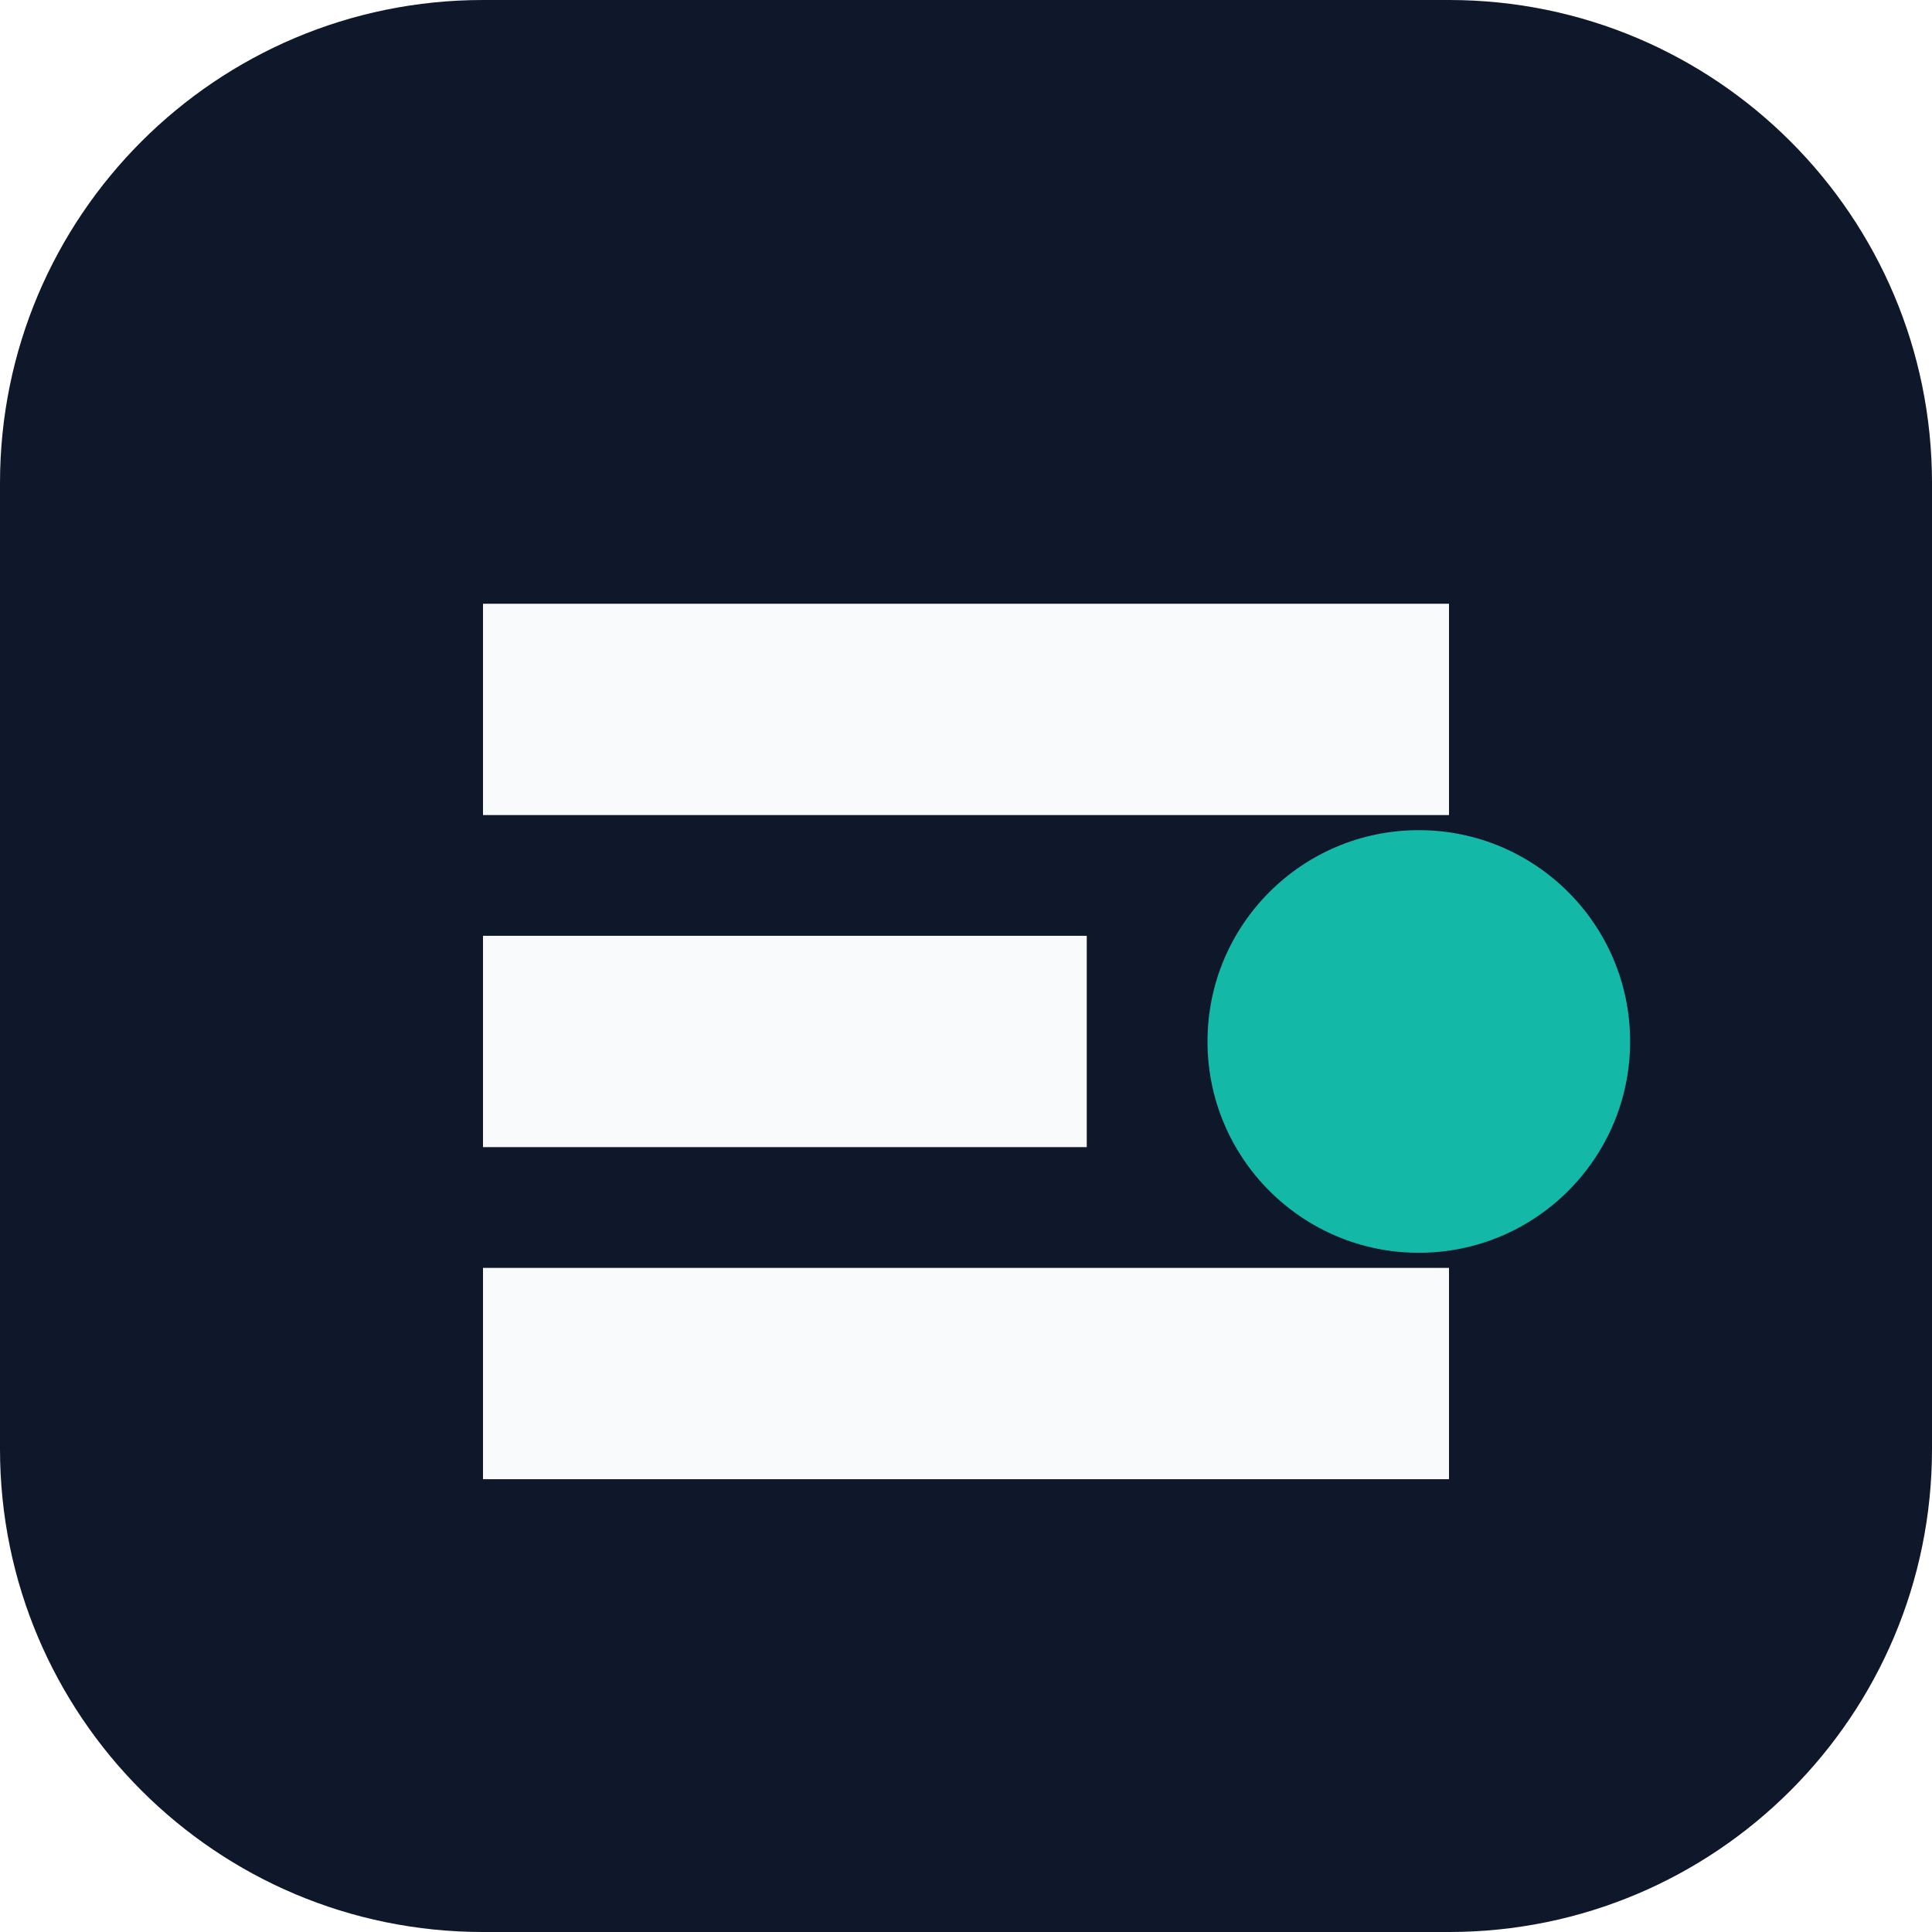
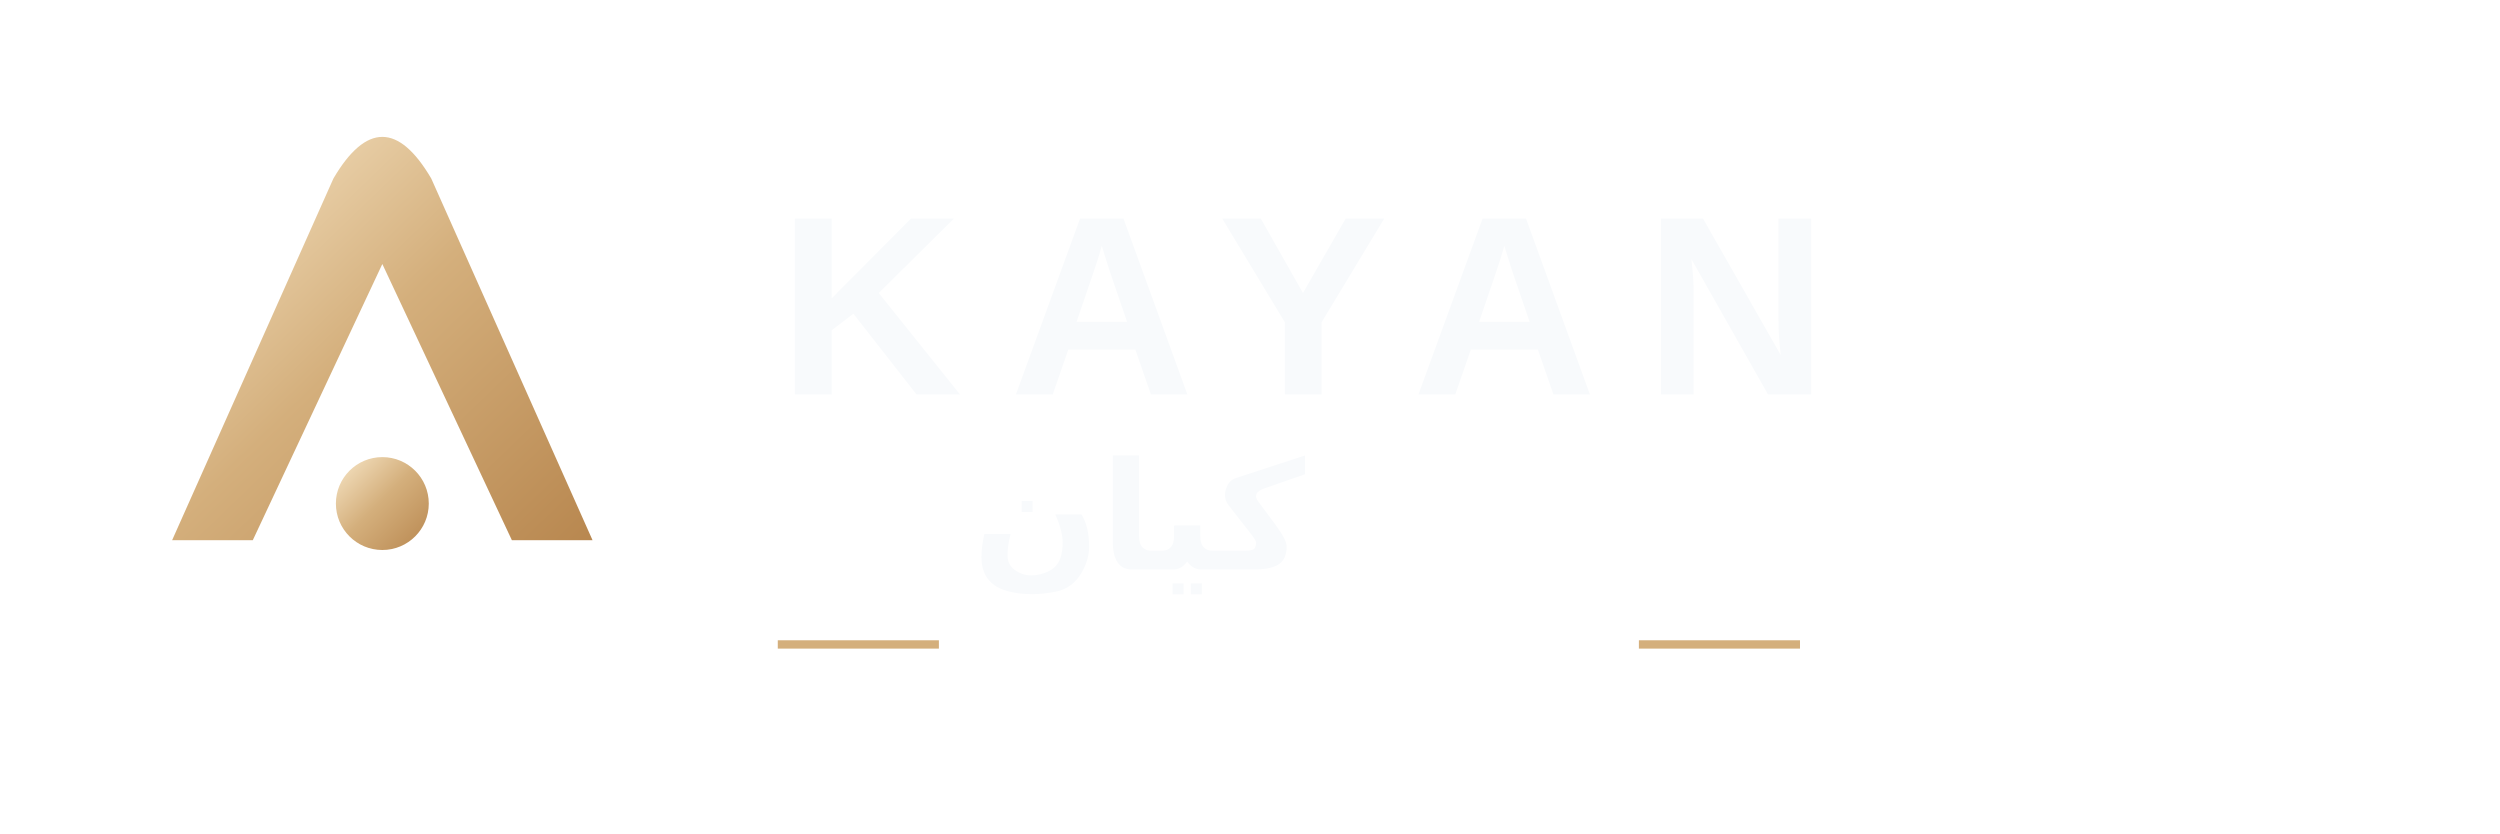
- <svg xmlns="http://www.w3.org/2000/svg" viewBox="0 0 64 64">
-   <rect width="64" height="64" rx="16" fill="#0f172a" />
-   <path d="M16 20h32v7H16zm0 11h20v7H16zm0 11h32v7H16z" fill="#f8fafc" />
-   <circle cx="47" cy="34.5" r="7" fill="#14b8a6" />
+ <svg xmlns="http://www.w3.org/2000/svg" viewBox="0 0 900 300">
+   <defs>
+     <linearGradient id="g" x1="0" y1="0" x2="1" y2="1">
+       <stop offset="0" stop-color="#F8E7C8" />
+       <stop offset=".48" stop-color="#D4AF7C" />
+       <stop offset="1" stop-color="#B8874F" />
+     </linearGradient>
+   </defs>
+   <g transform="translate(25 22) scale(.88)">
+     <path d="M42 196 L108 48 Q128 14 148 48 L214 196 L181 196 L128 83 L75 196 Z" fill="url(#g)" />
+     <circle cx="128" cy="181" r="19" fill="url(#g)" />
+   </g>
+   <text x="280" y="142" font-family="Arial, Helvetica, sans-serif" font-size="92" font-weight="700" letter-spacing="17" fill="#F8FAFC">KAYAN</text>
+   <text x="350" y="205" font-family="Arial, Helvetica, sans-serif" font-size="54" font-weight="700" fill="#F8FAFC">كيان</text>
+   <line x1="280" y1="232" x2="338" y2="232" stroke="#D4AF7C" stroke-width="3" />
+   <line x1="590" y1="232" x2="648" y2="232" stroke="#D4AF7C" stroke-width="3" />
</svg>
